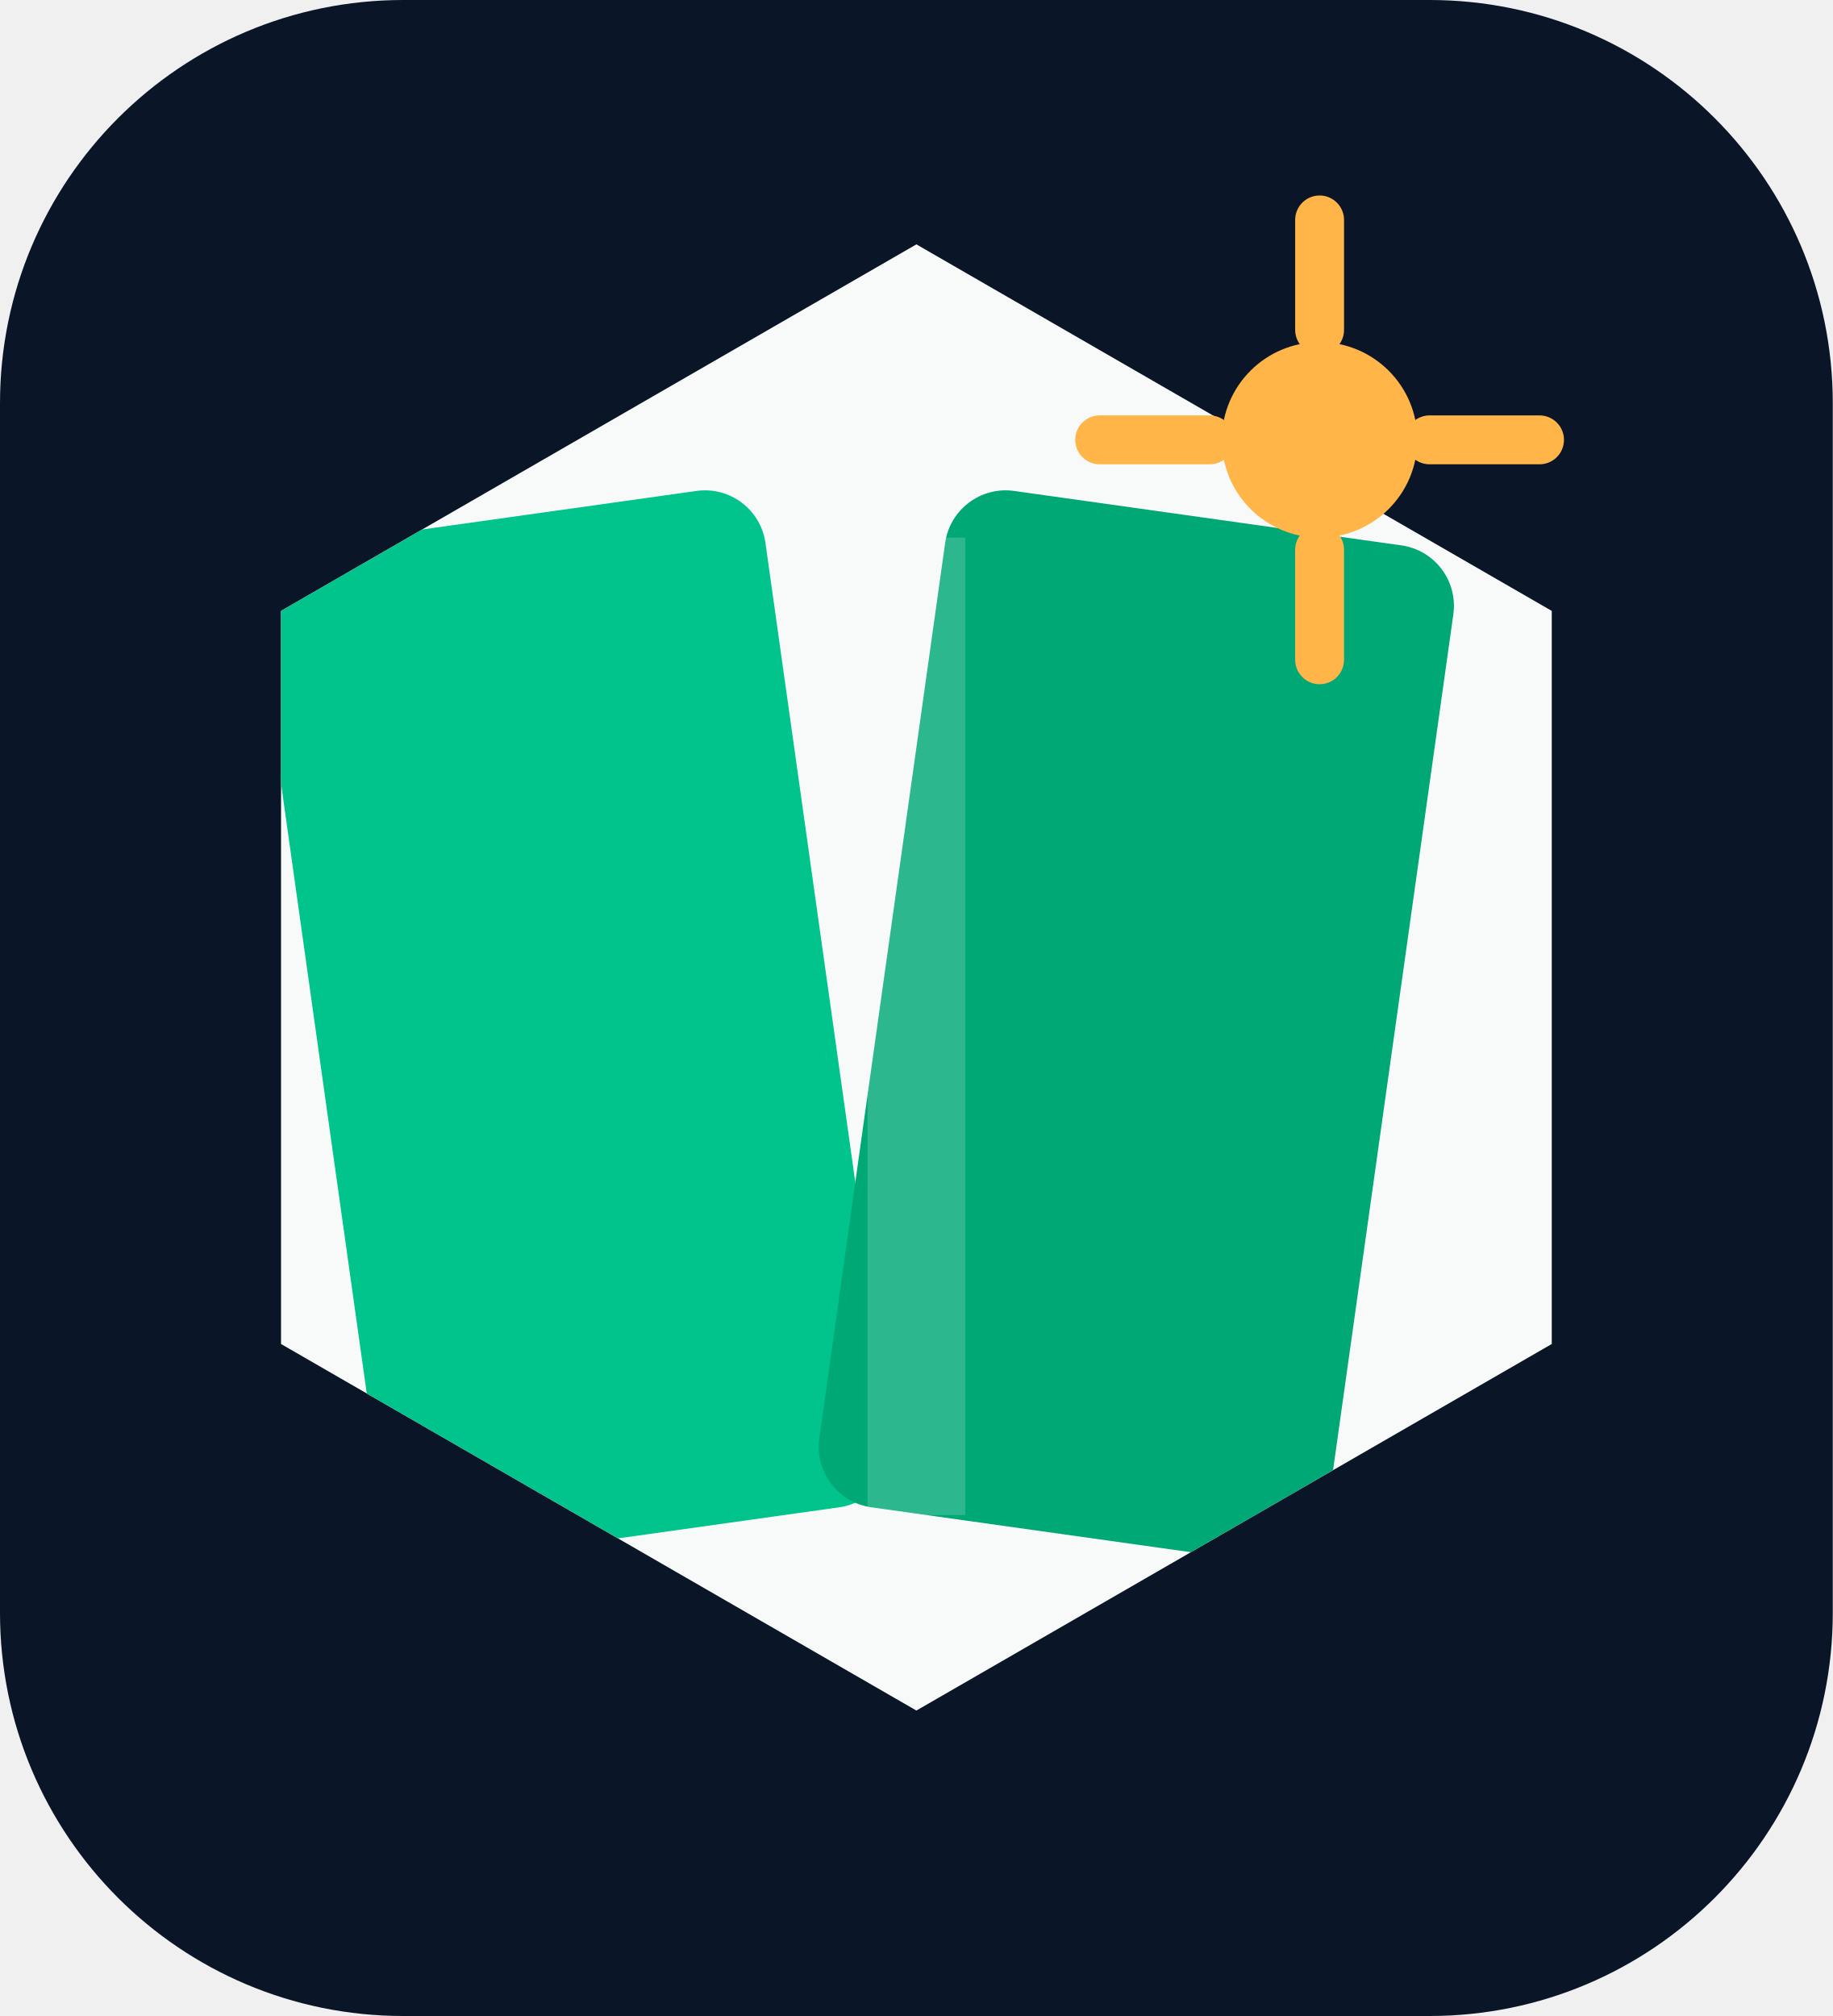
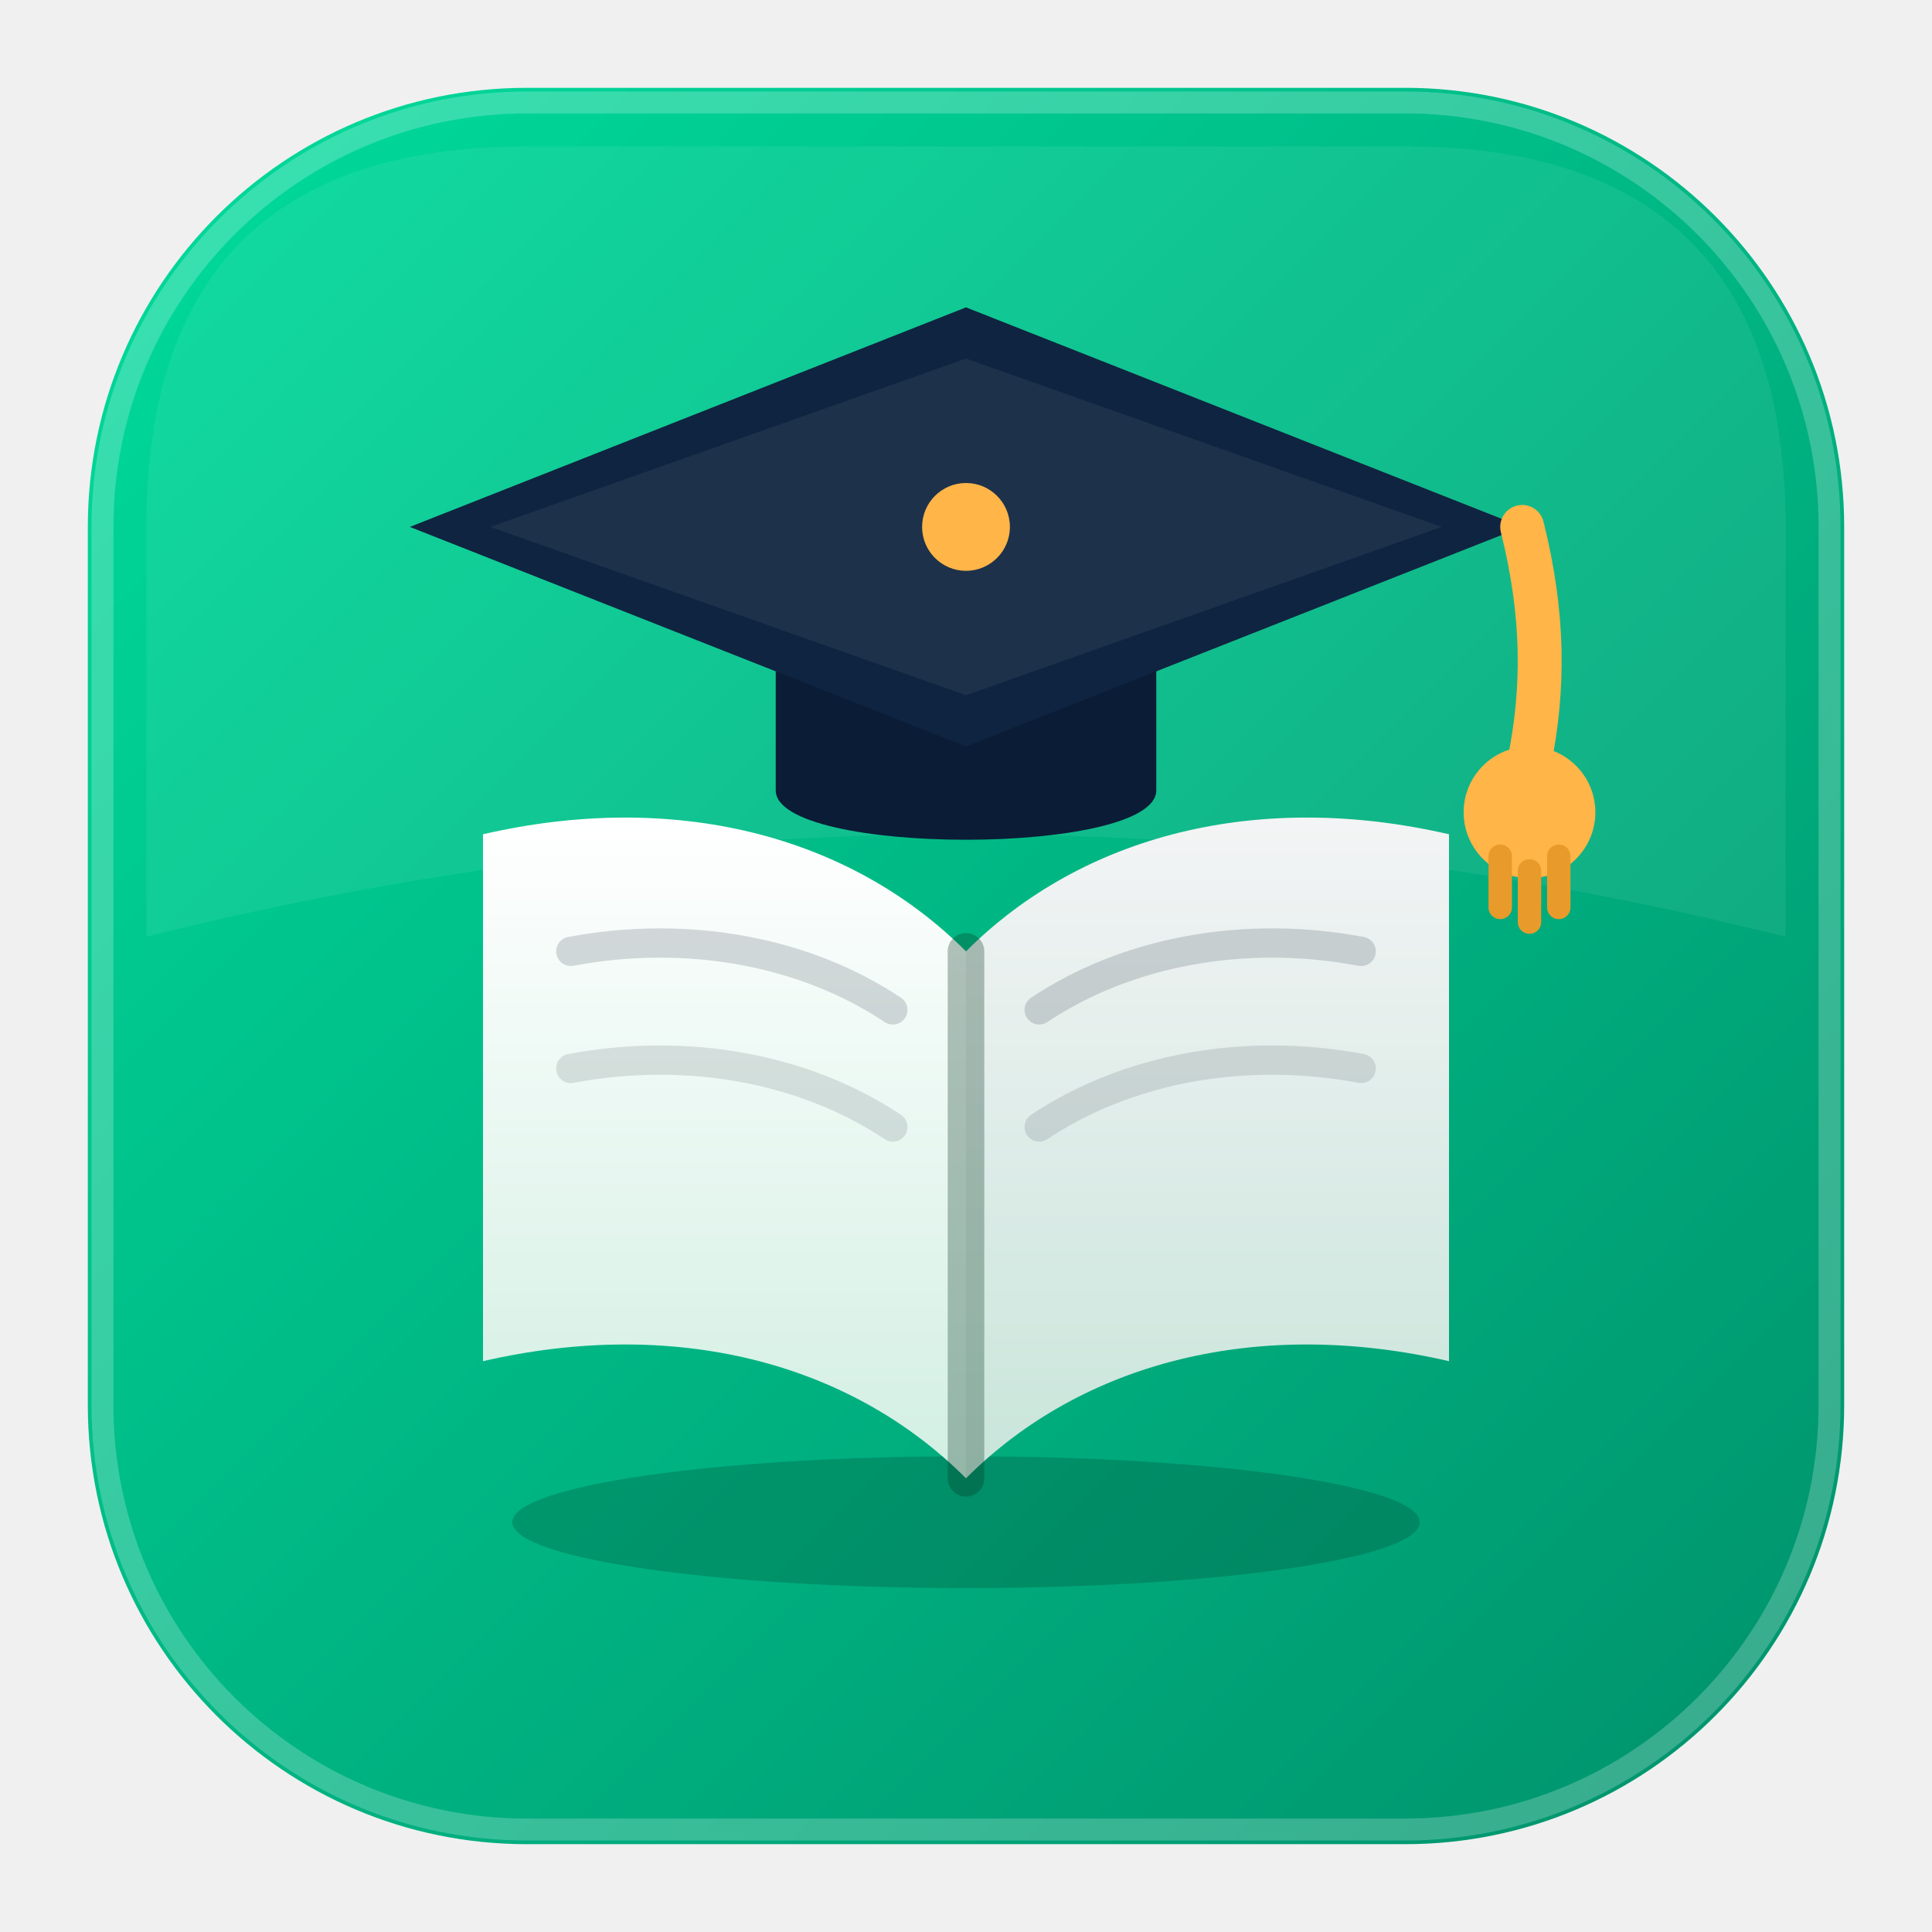
- <svg xmlns="http://www.w3.org/2000/svg" viewBox="0 0 150 165">
+ <svg xmlns="http://www.w3.org/2000/svg" viewBox="14 14 132 132">
  <defs>
-     <clipPath id="hc">
-       <polygon points="75,20 127,50 127,110 75,140 23,110 23,50" />
-     </clipPath>
+     <linearGradient id="fv-badge" x1="0" y1="0" x2="1" y2="1">
+       <stop offset="0" stop-color="#00DC9C" />
+       <stop offset="1" stop-color="#00916B" />
+     </linearGradient>
+     <linearGradient id="fv-page" x1="0" y1="0" x2="0" y2="1">
+       <stop offset="0" stop-color="#FFFFFF" />
+       <stop offset="1" stop-color="#D2EFE3" />
+     </linearGradient>
  </defs>
-   <rect width="150" height="165" rx="33" fill="#0A1628" />
-   <polygon points="75,20 127,50 127,110 75,140 23,110 23,50" fill="#F8FAF9" />
-   <g clip-path="url(#hc)">
-     <rect x="26" y="42" width="42" height="84" rx="5" fill="#00C48C" transform="rotate(-8,47,84)" />
-     <rect x="72" y="42" width="42" height="84" rx="5" fill="#00A876" transform="rotate(8,93,84)" />
-     <rect x="71" y="44" width="8" height="80" fill="#F8FAF9" opacity="0.18" />
-   </g>
-   <circle cx="108" cy="36" r="8" fill="#FFB547" />
-   <line x1="108" y1="18" x2="108" y2="27" stroke="#FFB547" stroke-width="4" stroke-linecap="round" />
-   <line x1="108" y1="45" x2="108" y2="54" stroke="#FFB547" stroke-width="4" stroke-linecap="round" />
-   <line x1="90" y1="36" x2="99" y2="36" stroke="#FFB547" stroke-width="4" stroke-linecap="round" />
-   <line x1="117" y1="36" x2="126" y2="36" stroke="#FFB547" stroke-width="4" stroke-linecap="round" />
+   <rect x="20" y="20" width="120" height="120" rx="30" fill="url(#fv-badge)" />
+   <rect x="21" y="21" width="118" height="118" rx="29" fill="none" stroke="#FFFFFF" stroke-opacity="0.22" stroke-width="1.5" />
+   <path d="M24 78 L24 50 Q24 24 50 24 L110 24 Q136 24 136 50 L136 78 Q80 64 24 78 Z" fill="#FFFFFF" opacity="0.07" />
+   <ellipse cx="80" cy="118" rx="31" ry="4.5" fill="#022C1F" opacity="0.22" />
+   <path d="M80 79 C72 71 60 68 47 71 L47 107 C60 104 72 107 80 115 Z" fill="url(#fv-page)" />
+   <path d="M80 79 C88 71 100 68 113 71 L113 107 C100 104 88 107 80 115 Z" fill="url(#fv-page)" />
+   <path d="M80 79 C88 71 100 68 113 71 L113 107 C100 104 88 107 80 115 Z" fill="#0A1628" opacity="0.05" />
+   <path d="M53 79 C61 77.5 69 79 75 83" stroke="#0A1628" stroke-opacity="0.16" stroke-width="2" fill="none" stroke-linecap="round" />
+   <path d="M53 87 C61 85.5 69 87 75 91" stroke="#0A1628" stroke-opacity="0.12" stroke-width="2" fill="none" stroke-linecap="round" />
+   <path d="M107 79 C99 77.5 91 79 85 83" stroke="#0A1628" stroke-opacity="0.16" stroke-width="2" fill="none" stroke-linecap="round" />
+   <path d="M107 87 C99 85.5 91 87 85 91" stroke="#0A1628" stroke-opacity="0.12" stroke-width="2" fill="none" stroke-linecap="round" />
+   <path d="M80 79 L80 115" stroke="#04321F" stroke-opacity="0.30" stroke-width="2.5" stroke-linecap="round" />
+   <path d="M67 56 L93 56 L93 68 C93 72.5 67 72.5 67 68 Z" fill="#0A1C36" />
+   <path d="M80 35 L118 50 L80 65 L42 50 Z" fill="#0F2440" />
+   <path d="M80 38.5 L112.5 50 L80 61.5 L47.5 50 Z" fill="#FFFFFF" opacity="0.06" />
+   <circle cx="80" cy="50" r="3" fill="#FFB547" />
+   <path d="M118 50 C119.5 56 119.5 61 118.5 66" stroke="#FFB547" stroke-width="3" fill="none" stroke-linecap="round" />
+   <circle cx="118.5" cy="69.5" r="4.5" fill="#FFB547" />
+   <path d="M116.5 72.5 L116.5 76 M118.5 73.5 L118.5 77 M120.5 72.5 L120.5 76" stroke="#E89A2B" stroke-width="1.6" stroke-linecap="round" />
</svg>
